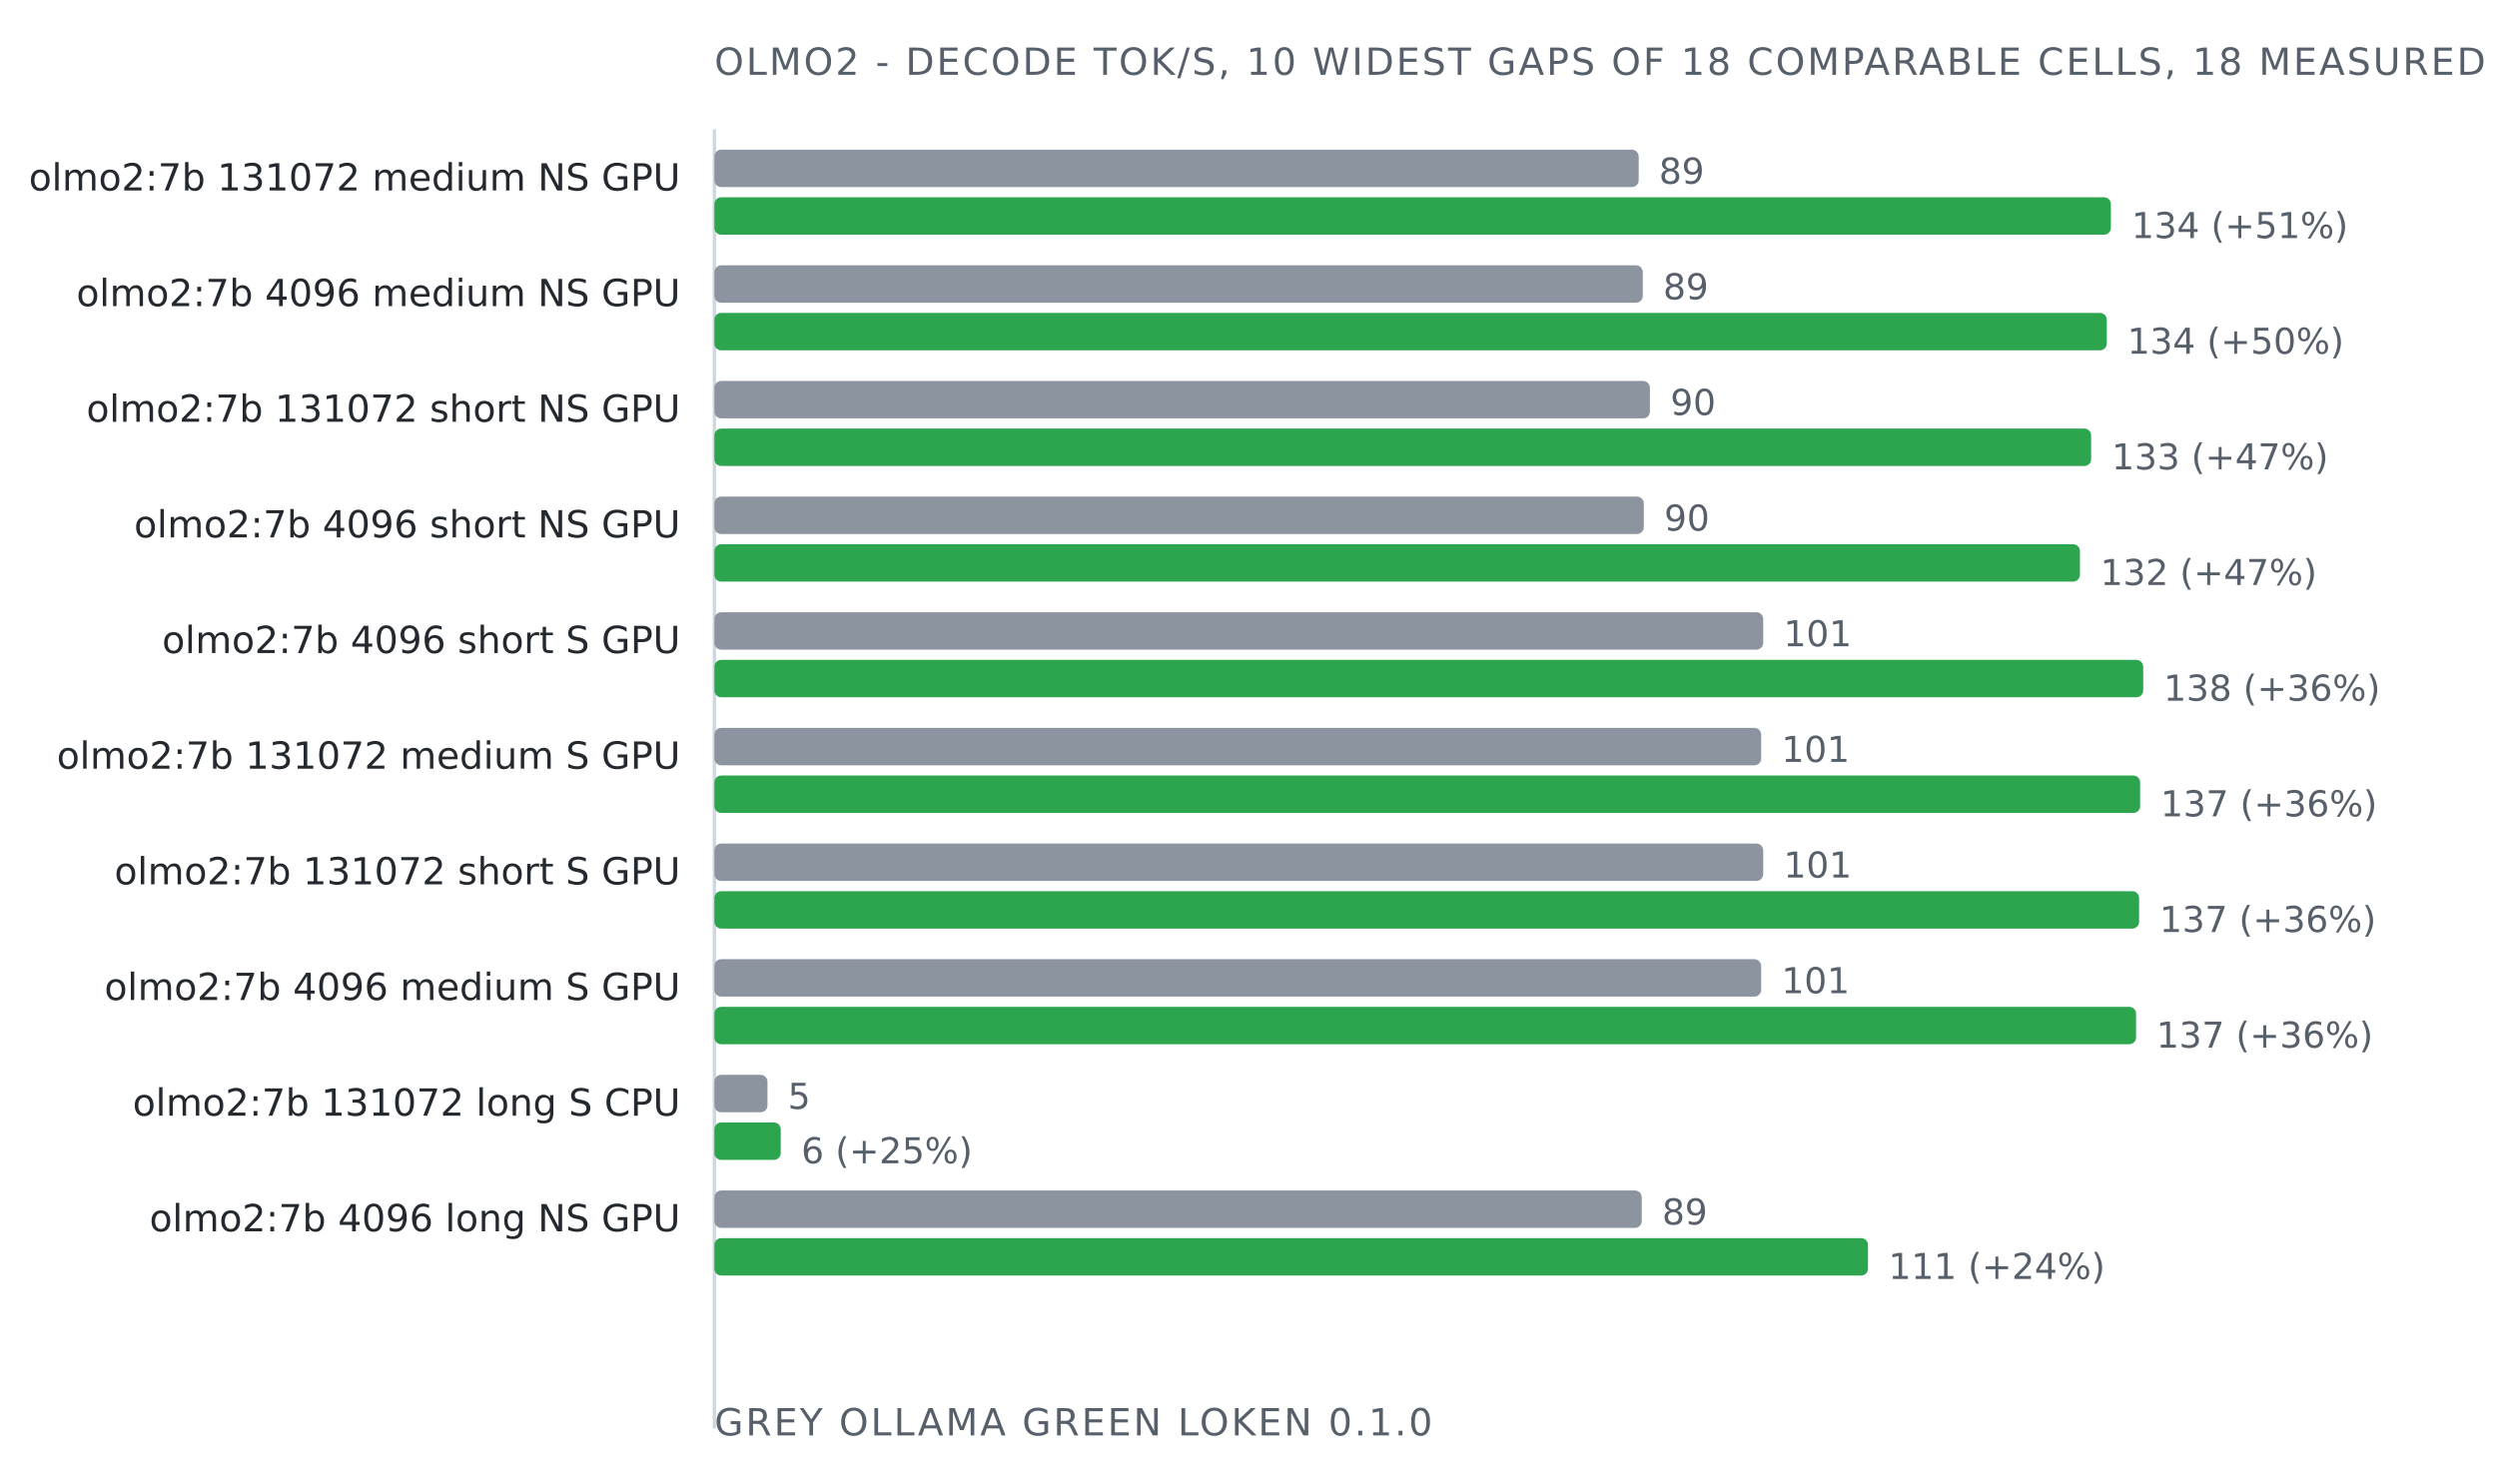
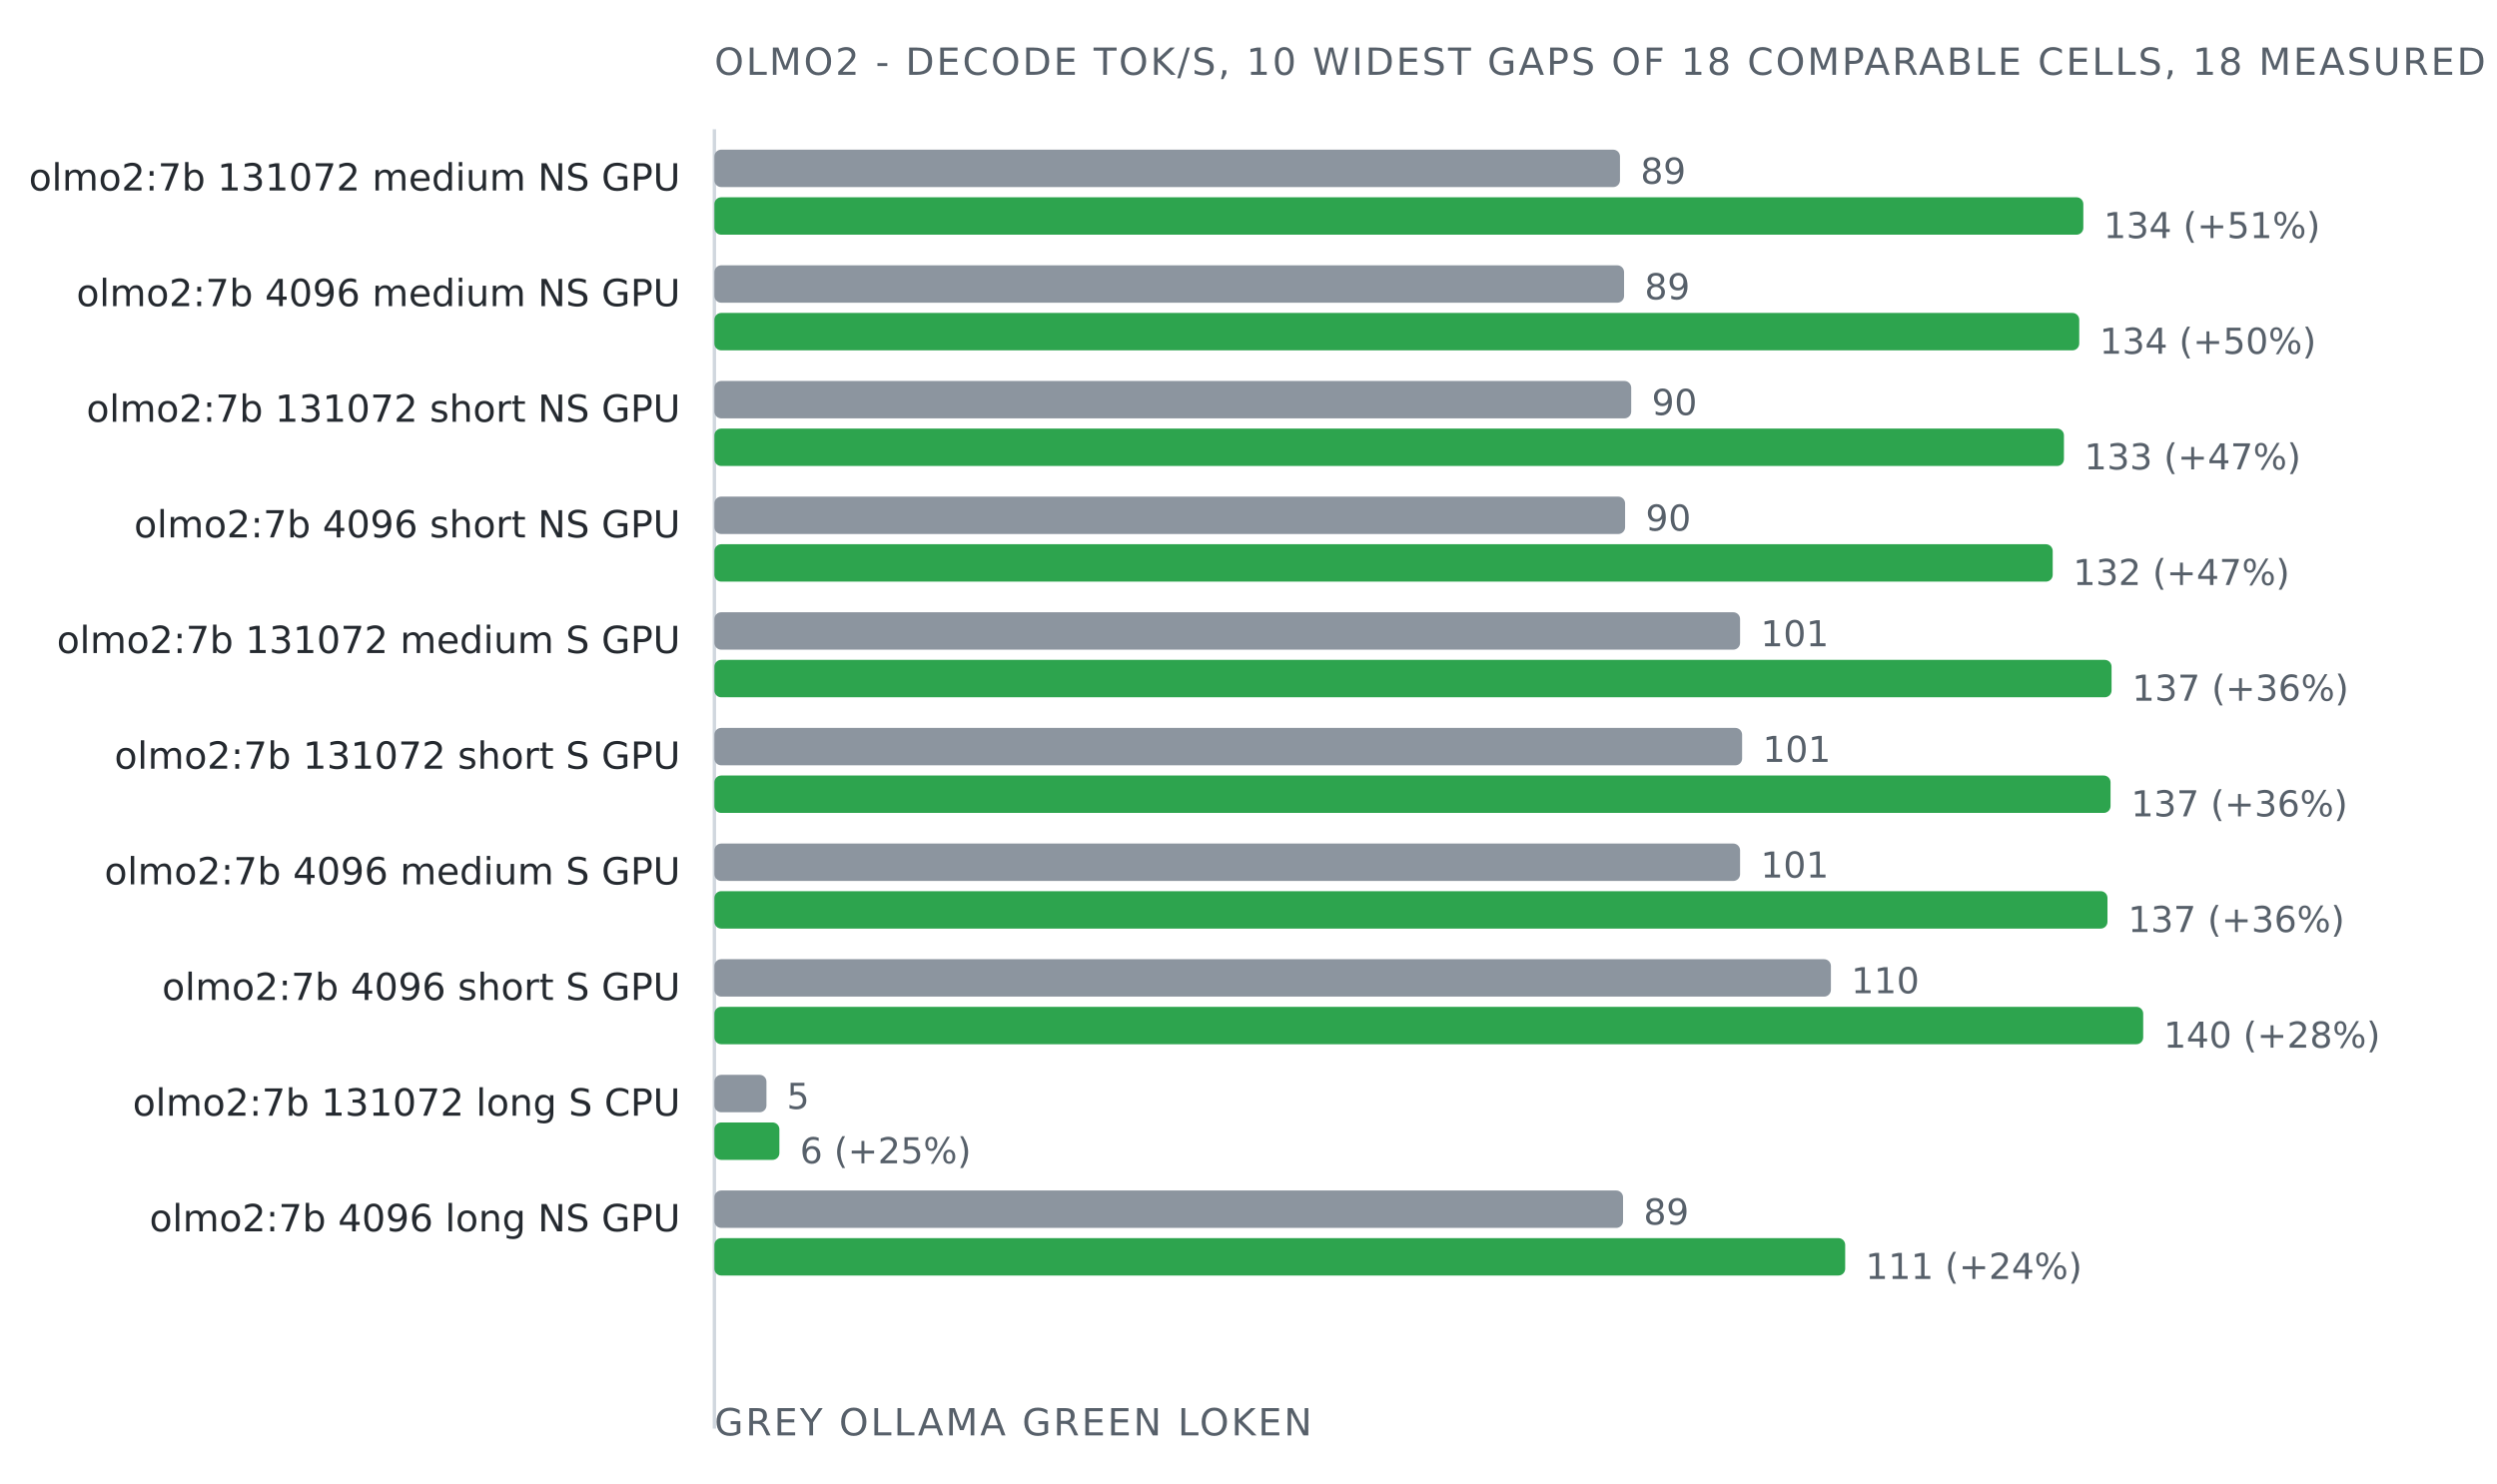
<svg xmlns="http://www.w3.org/2000/svg" width="734" height="436" viewBox="0 0 734 436" font-family="DejaVu Sans, Liberation Sans, Helvetica, Arial, sans-serif">
  <style>.t{fill:#57606a;font-size:10.5px}.m{fill:#24292f;font-size:11px}.h{fill:#57606a;font-size:11px;letter-spacing:.06em}.o{fill:#8c959f}.l{fill:#2da44e}.ax{stroke:#d0d7de;stroke-width:1}@media (prefers-color-scheme:dark){.t,.h{fill:#8b949e}.m{fill:#e6edf3}.o{fill:#6e7681}.l{fill:#3fb950}.ax{stroke:#30363d}}</style>
  <text class="h" x="210" y="22">OLMO2 - DECODE TOK/S, 10 WIDEST GAPS OF 18 COMPARABLE CELLS, 18 MEASURED</text>
  <line class="ax" x1="210" y1="38" x2="210" y2="420" />
  <text class="m" x="200" y="56" text-anchor="end">olmo2:7b 131072 medium NS GPU</text>
-   <rect class="o" x="210" y="44" width="271.7" height="11" rx="2" />
-   <rect class="l" x="210" y="58" width="410.5" height="11" rx="2" />
-   <text class="t" x="487.657" y="54">89</text>
-   <text class="t" x="626.538" y="70">134  (+51%)</text>
+   <rect class="o" x="210" y="44" width="266.2" height="11" rx="2" />
+   <rect class="l" x="210" y="58" width="402.4" height="11" rx="2" />
+   <text class="t" x="482.239" y="54">89</text>
+   <text class="t" x="618.35" y="70">134  (+51%)</text>
  <text class="m" x="200" y="90" text-anchor="end">olmo2:7b 4096 medium NS GPU</text>
-   <rect class="o" x="210" y="78" width="272.9" height="11" rx="2" />
-   <rect class="l" x="210" y="92" width="409.3" height="11" rx="2" />
-   <text class="t" x="488.878" y="88">89</text>
-   <text class="t" x="625.317" y="104">134  (+50%)</text>
+   <rect class="o" x="210" y="78" width="267.4" height="11" rx="2" />
+   <rect class="l" x="210" y="92" width="401.2" height="11" rx="2" />
+   <text class="t" x="483.436" y="88">89</text>
+   <text class="t" x="617.154" y="104">134  (+50%)</text>
  <text class="m" x="200" y="124" text-anchor="end">olmo2:7b 131072 short NS GPU</text>
-   <rect class="o" x="210" y="112" width="275.0" height="11" rx="2" />
-   <rect class="l" x="210" y="126" width="404.7" height="11" rx="2" />
-   <text class="t" x="491.015" y="122">90</text>
-   <text class="t" x="620.738" y="138">133  (+47%)</text>
+   <rect class="o" x="210" y="112" width="269.5" height="11" rx="2" />
+   <rect class="l" x="210" y="126" width="396.7" height="11" rx="2" />
+   <text class="t" x="485.53" y="122">90</text>
+   <text class="t" x="612.667" y="138">133  (+47%)</text>
  <text class="m" x="200" y="158" text-anchor="end">olmo2:7b 4096 short NS GPU</text>
-   <rect class="o" x="210" y="146" width="273.2" height="11" rx="2" />
-   <rect class="l" x="210" y="160" width="401.4" height="11" rx="2" />
-   <text class="t" x="489.183" y="156">90</text>
-   <text class="t" x="617.381" y="172">132  (+47%)</text>
-   <text class="m" x="200" y="192" text-anchor="end">olmo2:7b 4096 short S GPU</text>
-   <rect class="o" x="210" y="180" width="308.3" height="11" rx="2" />
-   <rect class="l" x="210" y="194" width="420.0" height="11" rx="2" />
-   <text class="t" x="524.285" y="190">101</text>
-   <text class="t" x="636.0" y="206">138  (+36%)</text>
-   <text class="m" x="200" y="226" text-anchor="end">olmo2:7b 131072 medium S GPU</text>
-   <rect class="o" x="210" y="214" width="307.7" height="11" rx="2" />
-   <rect class="l" x="210" y="228" width="419.1" height="11" rx="2" />
-   <text class="t" x="523.674" y="224">101</text>
-   <text class="t" x="635.084" y="240">137  (+36%)</text>
-   <text class="m" x="200" y="260" text-anchor="end">olmo2:7b 131072 short S GPU</text>
-   <rect class="o" x="210" y="248" width="308.3" height="11" rx="2" />
-   <rect class="l" x="210" y="262" width="418.8" height="11" rx="2" />
-   <text class="t" x="524.285" y="258">101</text>
-   <text class="t" x="634.779" y="274">137  (+36%)</text>
-   <text class="m" x="200" y="294" text-anchor="end">olmo2:7b 4096 medium S GPU</text>
-   <rect class="o" x="210" y="282" width="307.7" height="11" rx="2" />
-   <rect class="l" x="210" y="296" width="417.9" height="11" rx="2" />
-   <text class="t" x="523.674" y="292">101</text>
-   <text class="t" x="633.863" y="308">137  (+36%)</text>
+   <rect class="o" x="210" y="146" width="267.7" height="11" rx="2" />
+   <rect class="l" x="210" y="160" width="393.4" height="11" rx="2" />
+   <text class="t" x="483.735" y="156">90</text>
+   <text class="t" x="609.376" y="172">132  (+47%)</text>
+   <text class="m" x="200" y="192" text-anchor="end">olmo2:7b 131072 medium S GPU</text>
+   <rect class="o" x="210" y="180" width="301.5" height="11" rx="2" />
+   <rect class="l" x="210" y="194" width="410.7" height="11" rx="2" />
+   <text class="t" x="517.538" y="190">101</text>
+   <text class="t" x="626.726" y="206">137  (+36%)</text>
+   <text class="m" x="200" y="226" text-anchor="end">olmo2:7b 131072 short S GPU</text>
+   <rect class="o" x="210" y="214" width="302.1" height="11" rx="2" />
+   <rect class="l" x="210" y="228" width="410.4" height="11" rx="2" />
+   <text class="t" x="518.137" y="224">101</text>
+   <text class="t" x="626.427" y="240">137  (+36%)</text>
+   <text class="m" x="200" y="260" text-anchor="end">olmo2:7b 4096 medium S GPU</text>
+   <rect class="o" x="210" y="248" width="301.5" height="11" rx="2" />
+   <rect class="l" x="210" y="262" width="409.5" height="11" rx="2" />
+   <text class="t" x="517.538" y="258">101</text>
+   <text class="t" x="625.53" y="274">137  (+36%)</text>
+   <text class="m" x="200" y="294" text-anchor="end">olmo2:7b 4096 short S GPU</text>
+   <rect class="o" x="210" y="282" width="328.2" height="11" rx="2" />
+   <rect class="l" x="210" y="296" width="420.0" height="11" rx="2" />
+   <text class="t" x="544.162" y="292">110</text>
+   <text class="t" x="636.0" y="308">140  (+28%)</text>
  <text class="m" x="200" y="328" text-anchor="end">olmo2:7b 131072 long S CPU</text>
-   <rect class="o" x="210" y="316" width="15.6" height="11" rx="2" />
-   <rect class="l" x="210" y="330" width="19.5" height="11" rx="2" />
-   <text class="t" x="231.567" y="326">5</text>
-   <text class="t" x="235.535" y="342">6  (+25%)</text>
+   <rect class="o" x="210" y="316" width="15.3" height="11" rx="2" />
+   <rect class="l" x="210" y="330" width="19.1" height="11" rx="2" />
+   <text class="t" x="231.256" y="326">5</text>
+   <text class="t" x="235.145" y="342">6  (+25%)</text>
  <text class="m" x="200" y="362" text-anchor="end">olmo2:7b 4096 long NS GPU</text>
-   <rect class="o" x="210" y="350" width="272.6" height="11" rx="2" />
-   <rect class="l" x="210" y="364" width="339.1" height="11" rx="2" />
-   <text class="t" x="488.573" y="360">89</text>
-   <text class="t" x="555.113" y="376">111  (+24%)</text>
-   <text class="h" x="210" y="422">GREY OLLAMA   GREEN LOKEN 0.1.0</text>
+   <rect class="o" x="210" y="350" width="267.1" height="11" rx="2" />
+   <rect class="l" x="210" y="364" width="332.4" height="11" rx="2" />
+   <text class="t" x="483.137" y="360">89</text>
+   <text class="t" x="548.35" y="376">111  (+24%)</text>
+   <text class="h" x="210" y="422">GREY OLLAMA   GREEN LOKEN</text>
</svg>
